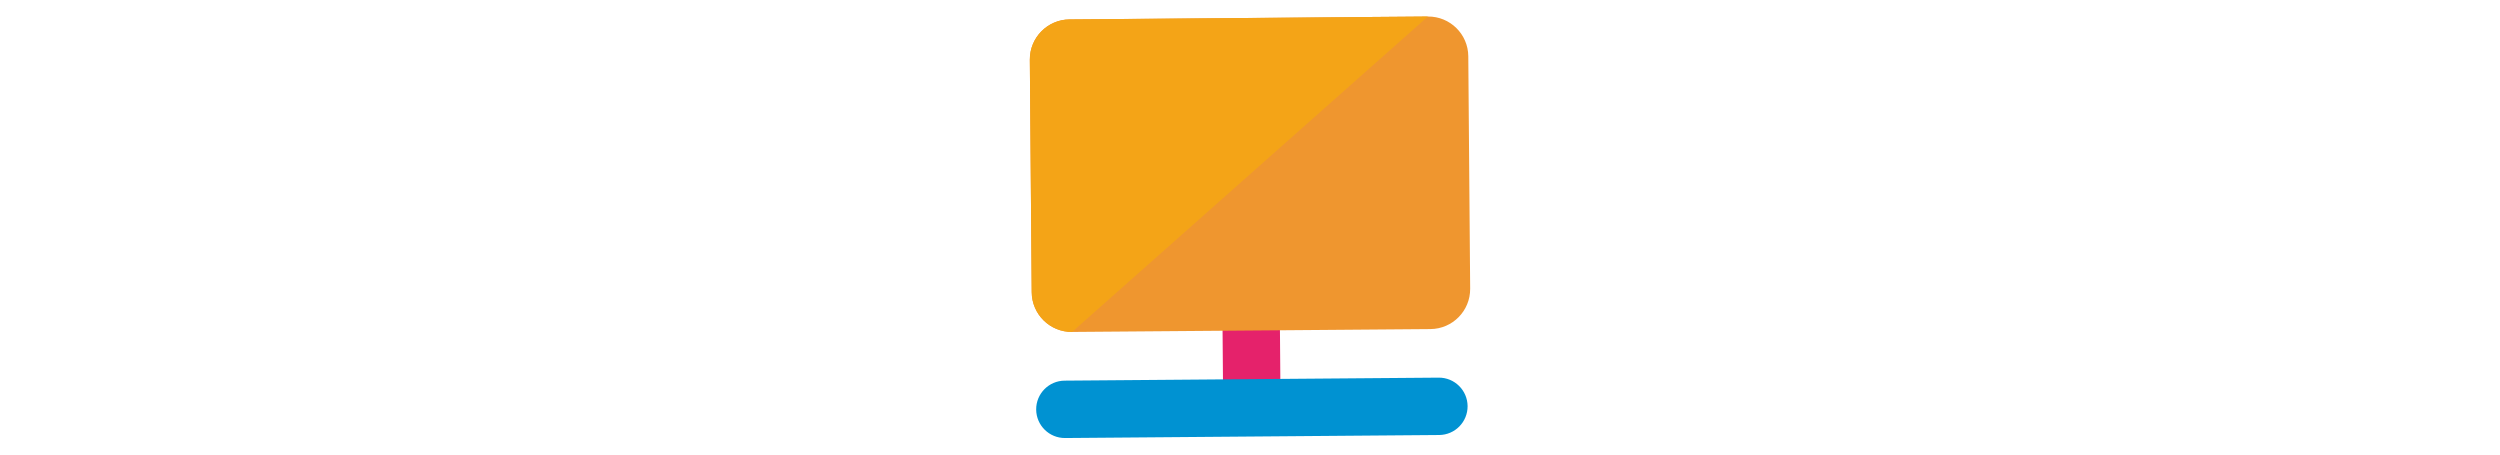
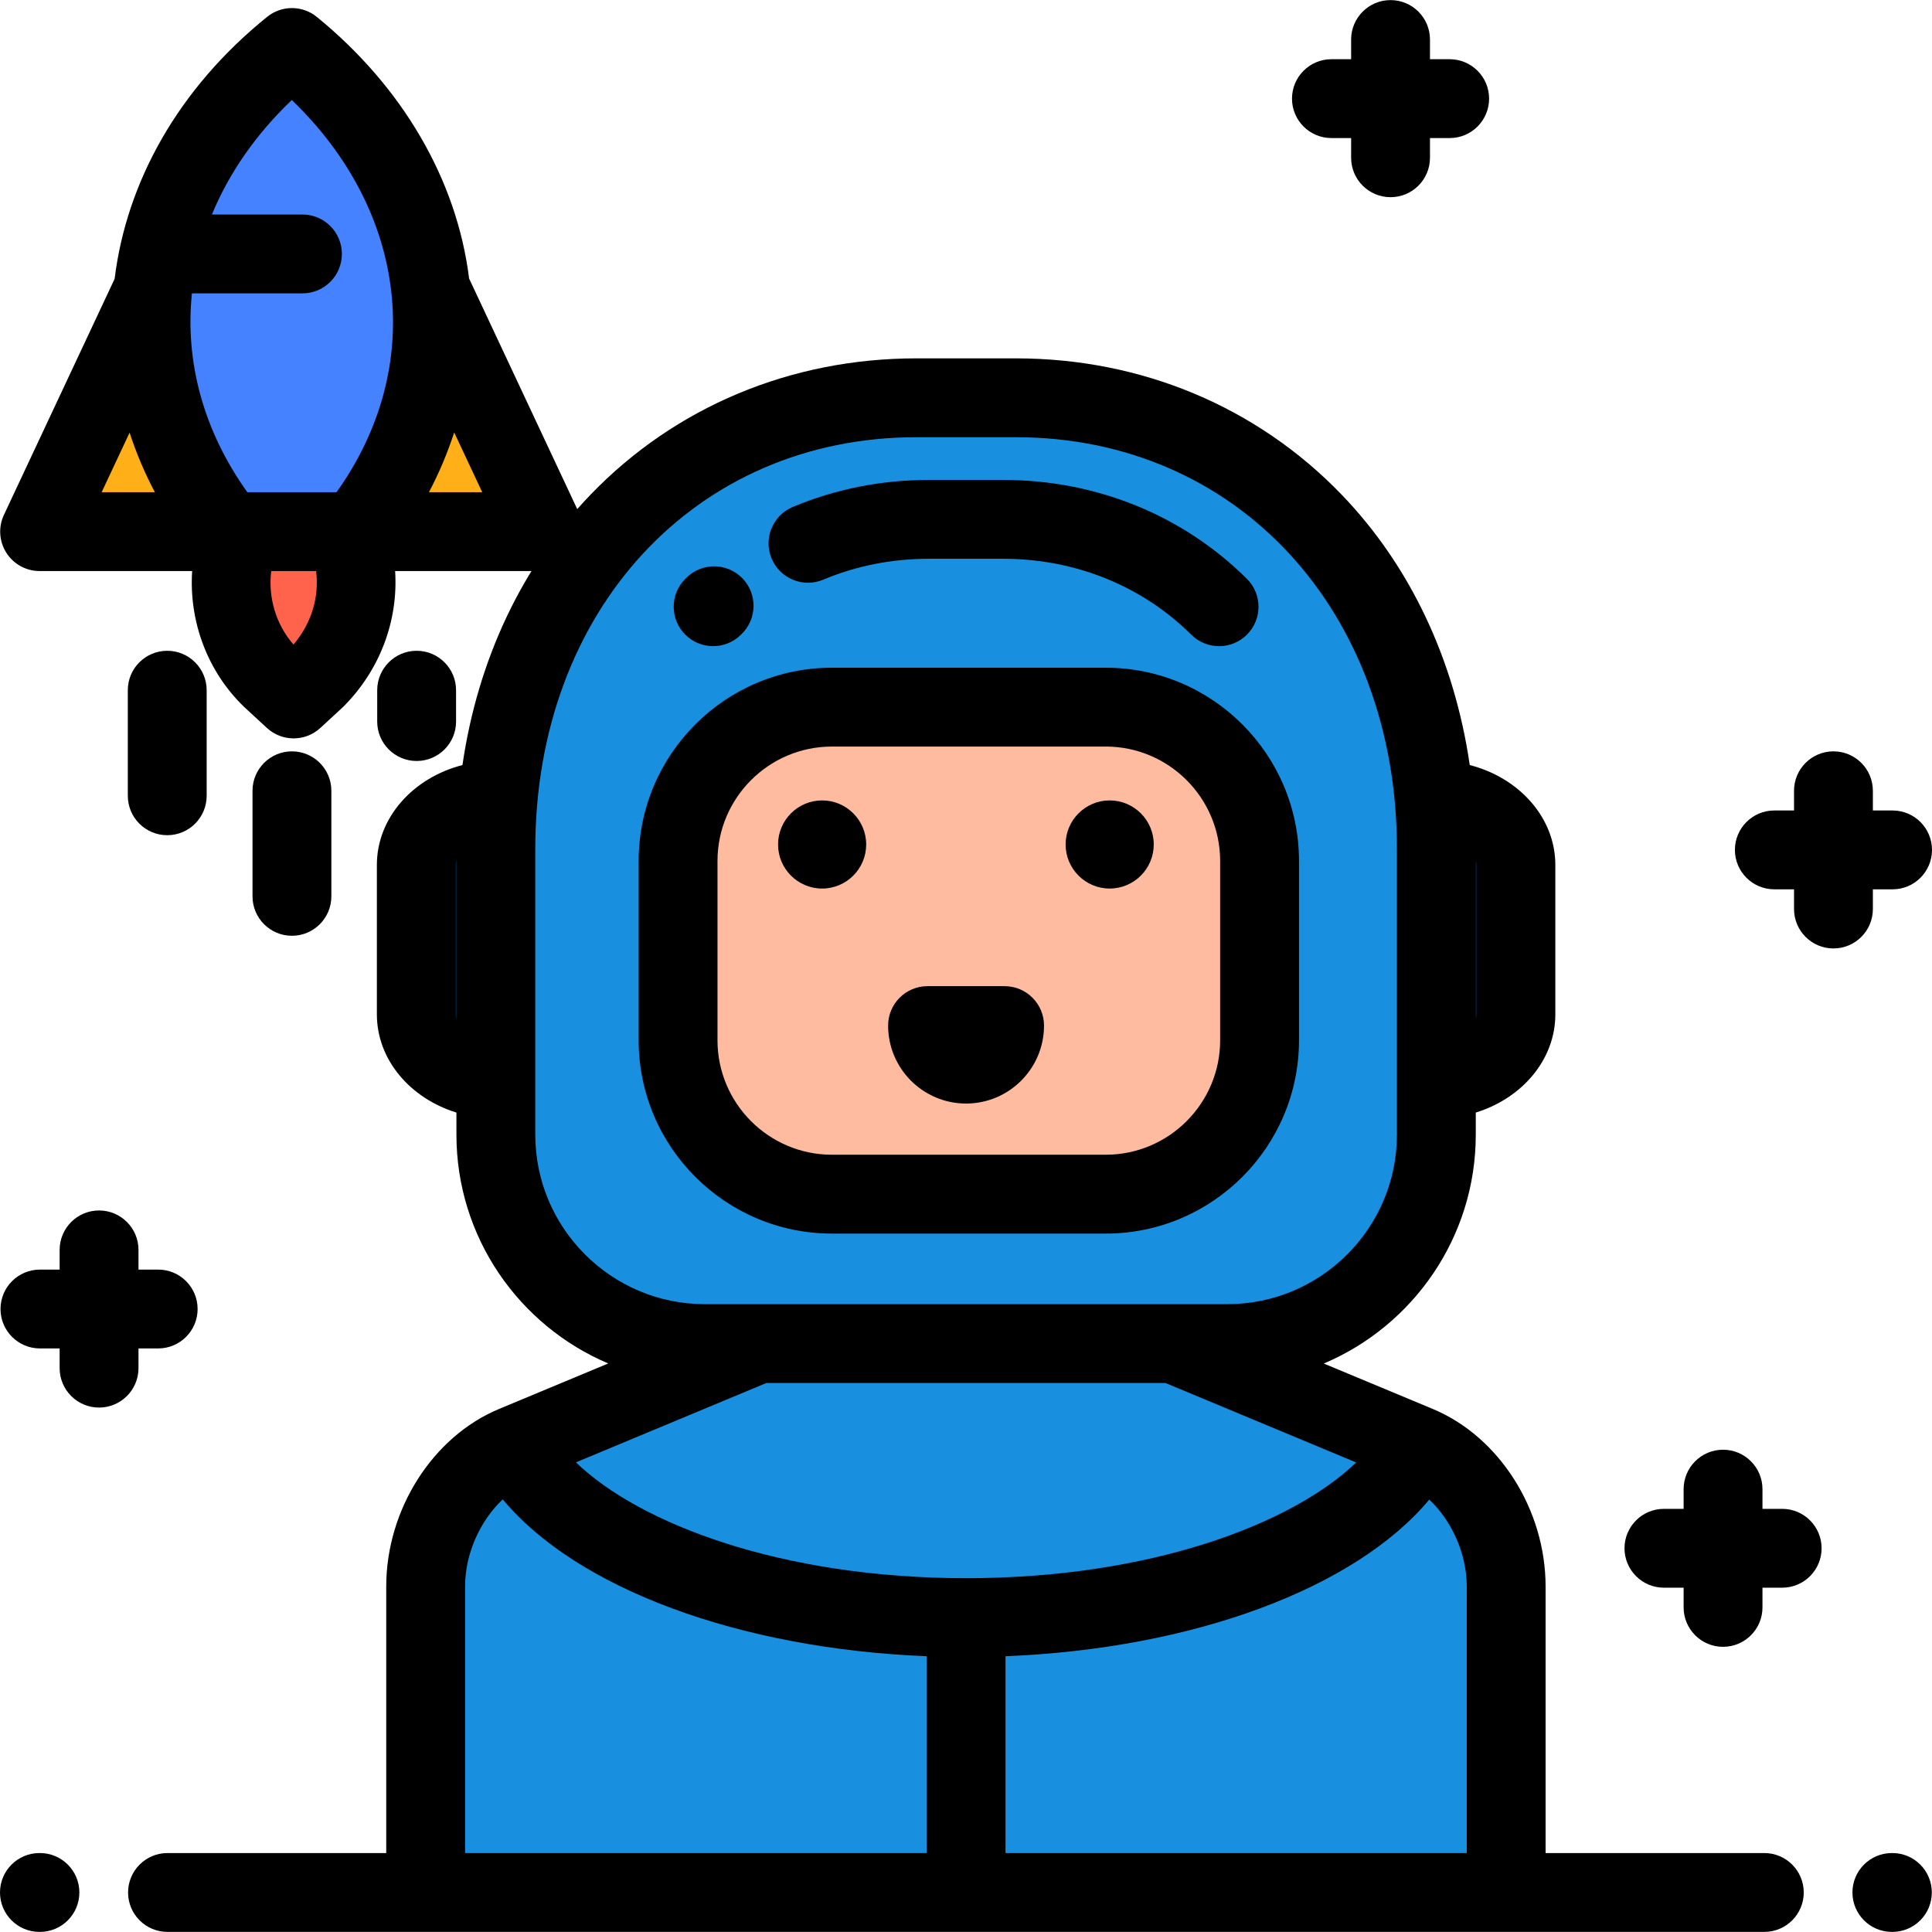
- <svg xmlns="http://www.w3.org/2000/svg" width="176" height="32" viewBox="0 0 1024 1024" class="icon" version="1.1">
-   <path d="M516.472 946.04c-35.688 0.32-64.872-28.4-65.16-64.088l-1.104-136.856a64.64 64.64 0 0 1 64.12-65.136c35.672-0.28 64.832 28.408 65.144 64.128l1.08 136.824c0.304 35.688-28.408 64.88-64.08 65.128z" fill="#E5226B" />
-   <path d="M938.072 979.992l-842.616 6.792c-35.688 0.28-64.88-28.44-65.16-64.096a64.648 64.648 0 0 1 64.12-65.168l842.648-6.784c35.656-0.28 64.816 28.432 65.128 64.128 0.248 35.688-28.4 64.848-64.12 65.128z" fill="#0092D2" />
-   <path d="M1007.992 650.336c0.384 49.856-39.632 90.592-89.496 91.008L111.2 747.816c-49.856 0.432-90.592-39.704-90.968-89.56L16 134.68c-0.376-49.808 39.664-90.56 89.52-90.96l807.296-6.504c49.856-0.392 90.568 39.696 90.944 89.504l4.232 523.616z" fill="#EF962F" />
-   <path d="M111.2 747.816c-49.856 0.432-90.592-39.704-90.968-89.56L16 134.68c-0.376-49.808 39.664-90.56 89.52-90.96l807.296-6.504" fill="#F4A417" />
+ <svg xmlns="http://www.w3.org/2000/svg" height="800px" width="800px" version="1.1" id="Layer_1" viewBox="0 0 512 512" xml:space="preserve">
+   <path style="fill:#FF634C;" d="M63.927,140.886c-5.375,12.991-2.688,28.669,8.064,38.973l5.824,5.375l5.824-5.375  c10.751-10.751,13.439-25.982,8.064-38.973H63.927z" />
+   <path style="fill:#4582FF;" d="M94.389,140.886c31.806-39.842,25.982-93.208-17.023-128.298l0,0  c-43.005,34.724-48.828,88.455-17.023,128.298H94.389z" />
+   <g>
+     <path style="fill:#FFAF18;" d="M144.233,140.886l-30.086-64.149l-0.029,0.093c2.278,22.113-4.264,44.683-19.73,64.055h49.845   V140.886z" />
+     <path style="fill:#FFAF18;" d="M40.604,76.797l-0.019-0.061l-30.086,64.149h49.844C44.901,121.541,38.356,98.925,40.604,76.797z" />
+   </g>
+   <g>
+     <path style="fill:#00315E;" d="M380.648,212.083L380.648,212.083c11.596,0,21.083,7.713,21.083,17.14v39.594   c0,9.427-9.488,17.14-21.083,17.14l0,0V212.083z" />
+     <path style="fill:#00315E;" d="M131.404,285.956L131.404,285.956c-11.596,0-21.083-7.713-21.083-17.14v-39.594   c0-9.427,9.488-17.14,21.083-17.14l0,0V285.956z" />
+   </g>
+   <path style="fill:#FEBBA0;" d="M213.864,319.118v20.353c0,6.799-4.088,12.932-10.365,15.549l-67.241,28.017  c-14.206,5.92-23.459,22.008-23.459,37.397v81.092h286.352v-81.092c0-15.389-9.254-31.479-23.459-37.397L308.45,355.02  c-6.277-2.615-10.365-8.749-10.365-15.549v-20.353h-84.221V319.118z" />
+   <path style="fill:#1990DF;" d="M375.691,383.036L308.45,355.02c-5.2-2.166-8.889-6.749-10.005-12.124  c-8.884,14.064-24.556,23.413-42.42,23.413c-17.916,0-33.629-9.403-42.498-23.535c-1.085,5.427-4.789,10.063-10.029,12.247  l-67.241,28.017c-14.206,5.92-23.459,22.008-23.459,37.397v81.092h286.352v-81.092C399.15,405.045,389.896,388.955,375.691,383.036z  " />
+   <path style="fill:#FEBBA0;" d="M369.899,177.079v19.162v56.708v21.169c-1.365,17.851-10.273,33.746-23.456,42.451l-68.338,39.185  c-13.763,9.09-30.499,9.09-44.262,0l-68.543-39.185c-13.181-8.705-21.886-24.599-23.252-42.451v-21.169v-56.708v-19.162h0.445  H369.899z" />
+   <path style="fill:#1990DF;" d="M325.264,356.064c30.587,0,55.383-24.796,55.383-55.383v-75.698  c0-71.663-49.889-119.563-111.43-119.563h-26.384c-61.541,0-111.43,47.901-111.43,119.563v75.698  c0,30.587,24.796,55.383,55.383,55.383H325.264z M307.473,316.464h-101.45c-14.481,0-26.329-11.848-26.329-26.329v-76.41  c0-14.481,11.848-26.329,26.329-26.329h101.45c14.481,0,26.329,11.848,26.329,26.329v76.41  C333.802,304.616,321.954,316.464,307.473,316.464z" />
+   <path d="M294.078,235.474c-6.439,0-11.679-5.239-11.679-11.678c0-6.44,5.24-11.679,11.679-11.679s11.678,5.239,11.678,11.679  C305.755,230.235,300.517,235.474,294.078,235.474z" />
+   <path d="M217.871,235.474c-6.439,0-11.678-5.239-11.678-11.678c0-6.44,5.239-11.679,11.678-11.679s11.679,5.239,11.679,11.679  C229.549,230.235,224.31,235.474,217.871,235.474z" />
+   <path d="M256.018,292.45c-11.39,0-20.658-9.267-20.658-20.658c0-5.77,4.679-10.448,10.448-10.448h20.419  c5.769,0,10.448,4.678,10.448,10.448C276.675,283.182,267.409,292.45,256.018,292.45z" />
+   <path d="M10.585,491.077h-0.137C4.679,491.077,0,495.755,0,501.525s4.679,10.448,10.448,10.448h0.137  c5.769,0,10.448-4.678,10.448-10.448S16.354,491.077,10.585,491.077z" />
+   <path d="M501.501,491.077h-0.137c-5.769,0-10.448,4.678-10.448,10.448s4.679,10.448,10.448,10.448h0.137  c5.769,0,10.448-4.678,10.448-10.448S507.27,491.077,501.501,491.077z" />
+   <path d="M384.179,15.693h-5.22v-5.22c0-5.77-4.679-10.448-10.448-10.448s-10.448,4.678-10.448,10.448v5.22h-5.22  c-5.769,0-10.448,4.678-10.448,10.448s4.679,10.448,10.448,10.448h5.22v5.221c0,5.77,4.679,10.448,10.448,10.448  s10.448-4.678,10.448-10.448v-5.221h5.22c5.769,0,10.448-4.678,10.448-10.448S389.948,15.693,384.179,15.693z" />
+   <path d="M41.921,336.454h-5.22v-5.22c0-5.77-4.679-10.448-10.448-10.448s-10.448,4.678-10.448,10.448v5.22h-5.221  c-5.769,0-10.448,4.678-10.448,10.448c0,5.77,4.679,10.448,10.448,10.448h5.221v5.221c0,5.77,4.679,10.448,10.448,10.448  s10.448-4.678,10.448-10.448v-5.221h5.22c5.769,0,10.448-4.678,10.448-10.448C52.369,341.132,47.691,336.454,41.921,336.454z" />
+   <path d="M472.294,399.86h-5.22v-5.22c0-5.77-4.679-10.448-10.448-10.448c-5.769,0-10.448,4.678-10.448,10.448v5.22h-5.22  c-5.769,0-10.448,4.678-10.448,10.448c0,5.77,4.679,10.448,10.448,10.448h5.22v5.221c0,5.77,4.679,10.448,10.448,10.448  c5.769,0,10.448-4.678,10.448-10.448v-5.221h5.22c5.769,0,10.448-4.678,10.448-10.448  C482.742,404.537,478.063,399.86,472.294,399.86z" />
+   <path d="M501.552,214.785h-5.22v-5.221c0-5.77-4.679-10.448-10.448-10.448c-5.769,0-10.448,4.678-10.448,10.448v5.221h-5.22  c-5.769,0-10.448,4.678-10.448,10.448s4.679,10.448,10.448,10.448h5.22v5.22c0,5.77,4.679,10.448,10.448,10.448  c5.769,0,10.448-4.678,10.448-10.448v-5.22h5.22c5.769,0,10.448-4.678,10.448-10.448S507.321,214.785,501.552,214.785z" />
+   <path d="M293.024,326.912c28.246,0,51.226-22.98,51.226-51.226v-47.51c0-28.246-22.98-51.226-51.226-51.226h-72.549  c-28.246,0-51.226,22.98-51.226,51.226v47.51c0,28.247,22.98,51.226,51.226,51.226H293.024z M190.143,275.686v-47.51  c0-16.724,13.606-30.33,30.33-30.33h72.549c16.725,0,30.33,13.606,30.33,30.33v47.51c0,16.724-13.605,30.33-30.33,30.33h-72.549  C203.75,306.016,190.143,292.41,190.143,275.686z" />
+   <path d="M467.562,491.077h-57.964v-70.644c0-20.366-12.291-39.709-29.887-47.042l-28.898-12.04  c23.647-9.996,40.284-33.426,40.284-60.67v-5.841c12.265-3.781,21.083-14.016,21.083-26.024v-39.594  c0-12.524-9.59-23.117-22.68-26.474c-4.055-27.855-15.758-52.773-33.963-71.671c-22.43-23.284-53.085-36.108-86.318-36.108h-26.383  c-33.234,0-63.888,12.823-86.318,36.108c-18.206,18.898-29.908,43.816-33.963,71.671c-13.09,3.356-22.68,13.95-22.68,26.474v39.594  c0,12.008,8.817,22.243,21.083,26.024v5.841c0,27.225,16.612,50.642,40.232,60.65l-28.948,12.062  c-17.597,7.332-29.887,26.677-29.887,47.041v70.644H44.388c-5.769,0-10.448,4.678-10.448,10.448c0,5.77,4.679,10.448,10.448,10.448  h423.176c5.769,0,10.448-4.678,10.448-10.448C478.012,495.756,473.331,491.077,467.562,491.077z M120.956,269.931  c-0.119-0.373-0.187-0.746-0.187-1.115v-39.594c0-0.369,0.068-0.742,0.187-1.115V269.931z M391.282,268.816  c0,0.369-0.068,0.742-0.187,1.115v-41.823c0.119,0.372,0.187,0.746,0.187,1.115V268.816z M141.852,300.682v-75.699  c0-63.226,42.469-109.116,100.982-109.116h26.383c58.514,0,100.982,45.889,100.982,109.116v75.699  c0,24.777-20.158,44.936-44.936,44.936H186.786C162.009,345.616,141.852,325.459,141.852,300.682z M245.578,491.077H123.247v-70.644  c0-8.692,3.994-17.457,9.987-23.085c19.655,23.612,62.67,39.591,112.344,41.568V491.077z M152.623,387.536l50.458-21.024h105.786  l50.529,21.054c-16.847,16.238-54.426,30.668-103.372,30.668C207.04,418.233,169.454,403.79,152.623,387.536z M388.702,491.077  H266.474v-52.16c49.627-1.976,92.624-17.933,112.299-41.514c5.961,5.629,9.931,14.366,9.931,23.03v70.644H388.702z" />
+   <path d="M153.692,136.45l-29.376-62.637c-0.006-0.053-0.011-0.107-0.018-0.161C121.021,47.599,106.7,23.038,83.971,4.492  c-3.83-3.125-9.325-3.138-13.169-0.033c-23.598,19.054-37.276,43.799-40.422,69.43L1.04,136.45  c-1.518,3.236-1.276,7.023,0.642,10.04c1.917,3.016,5.244,4.844,8.817,4.844h40.423c-0.873,13.28,4.015,26.653,13.838,36.067  c0.047,0.045,0.095,0.09,0.143,0.134l5.824,5.375c2.001,1.847,4.544,2.771,7.086,2.771c2.542,0,5.085-0.924,7.086-2.771l5.824-5.375  c0.103-0.094,0.203-0.191,0.302-0.289c9.744-9.745,14.538-22.863,13.688-35.913h39.518c3.574,0,6.9-1.827,8.817-4.844  C154.967,143.473,155.21,139.685,153.692,136.45z M77.332,26.503c30.722,29.562,35.563,70.726,11.86,103.935H65.539  C53.781,113.985,49.004,95.64,50.862,77.744h29.291c5.769,0,10.448-4.678,10.448-10.448s-4.679-10.448-10.448-10.448H56.161  C60.635,45.984,67.717,35.671,77.332,26.503z M34.344,114.648c1.74,5.354,3.966,10.632,6.691,15.79H26.939L34.344,114.648z   M77.781,170.812c-4.664-5.322-6.768-12.485-5.9-19.478h11.887C84.644,158.237,82.546,165.214,77.781,170.812z M113.675,130.438  c2.704-5.139,4.938-10.436,6.688-15.842l7.43,15.842H113.675z" />
+   <path d="M77.366,247.99c-5.769,0-10.448-4.678-10.448-10.448v-27.977c0-5.77,4.679-10.448,10.448-10.448  c5.769,0,10.448,4.678,10.448,10.448v27.977C87.814,243.312,83.135,247.99,77.366,247.99z" />
+   <path d="M44.32,221.337c-5.769,0-10.448-4.678-10.448-10.448v-27.977c0-5.77,4.679-10.448,10.448-10.448s10.448,4.678,10.448,10.448  v27.976C54.768,216.659,50.089,221.337,44.32,221.337z" />
+   <path d="M110.412,201.67c-5.769,0-10.448-4.678-10.448-10.448v-8.31c0-5.77,4.679-10.448,10.448-10.448  c5.769,0,10.448,4.678,10.448,10.448v8.31C120.86,196.992,116.181,201.67,110.412,201.67z" />
+   <path d="M188.985,171.241c-2.664,0-5.328-1.012-7.367-3.038c-4.091-4.068-4.111-10.684-0.043-14.775l0.394-0.389  c4.138-4.021,10.754-3.924,14.774,0.215s3.923,10.754-0.216,14.774l-0.133,0.132C194.354,170.213,191.668,171.241,188.985,171.241z" />
+   <path d="M323.066,171.241c-2.66,0-5.319-1.008-7.356-3.029c-13.094-12.985-30.809-20.135-49.883-20.135h-19.602  c-9.86,0-19.3,1.865-28.061,5.542c-5.32,2.235-11.445-0.27-13.677-5.591c-2.234-5.32,0.271-11.444,5.591-13.676  c11.336-4.758,23.497-7.169,36.149-7.169h19.602c24.622,0,47.562,9.303,64.595,26.194c4.098,4.063,4.125,10.678,0.063,14.775  C328.441,170.21,325.753,171.241,323.066,171.241z" />
</svg>
